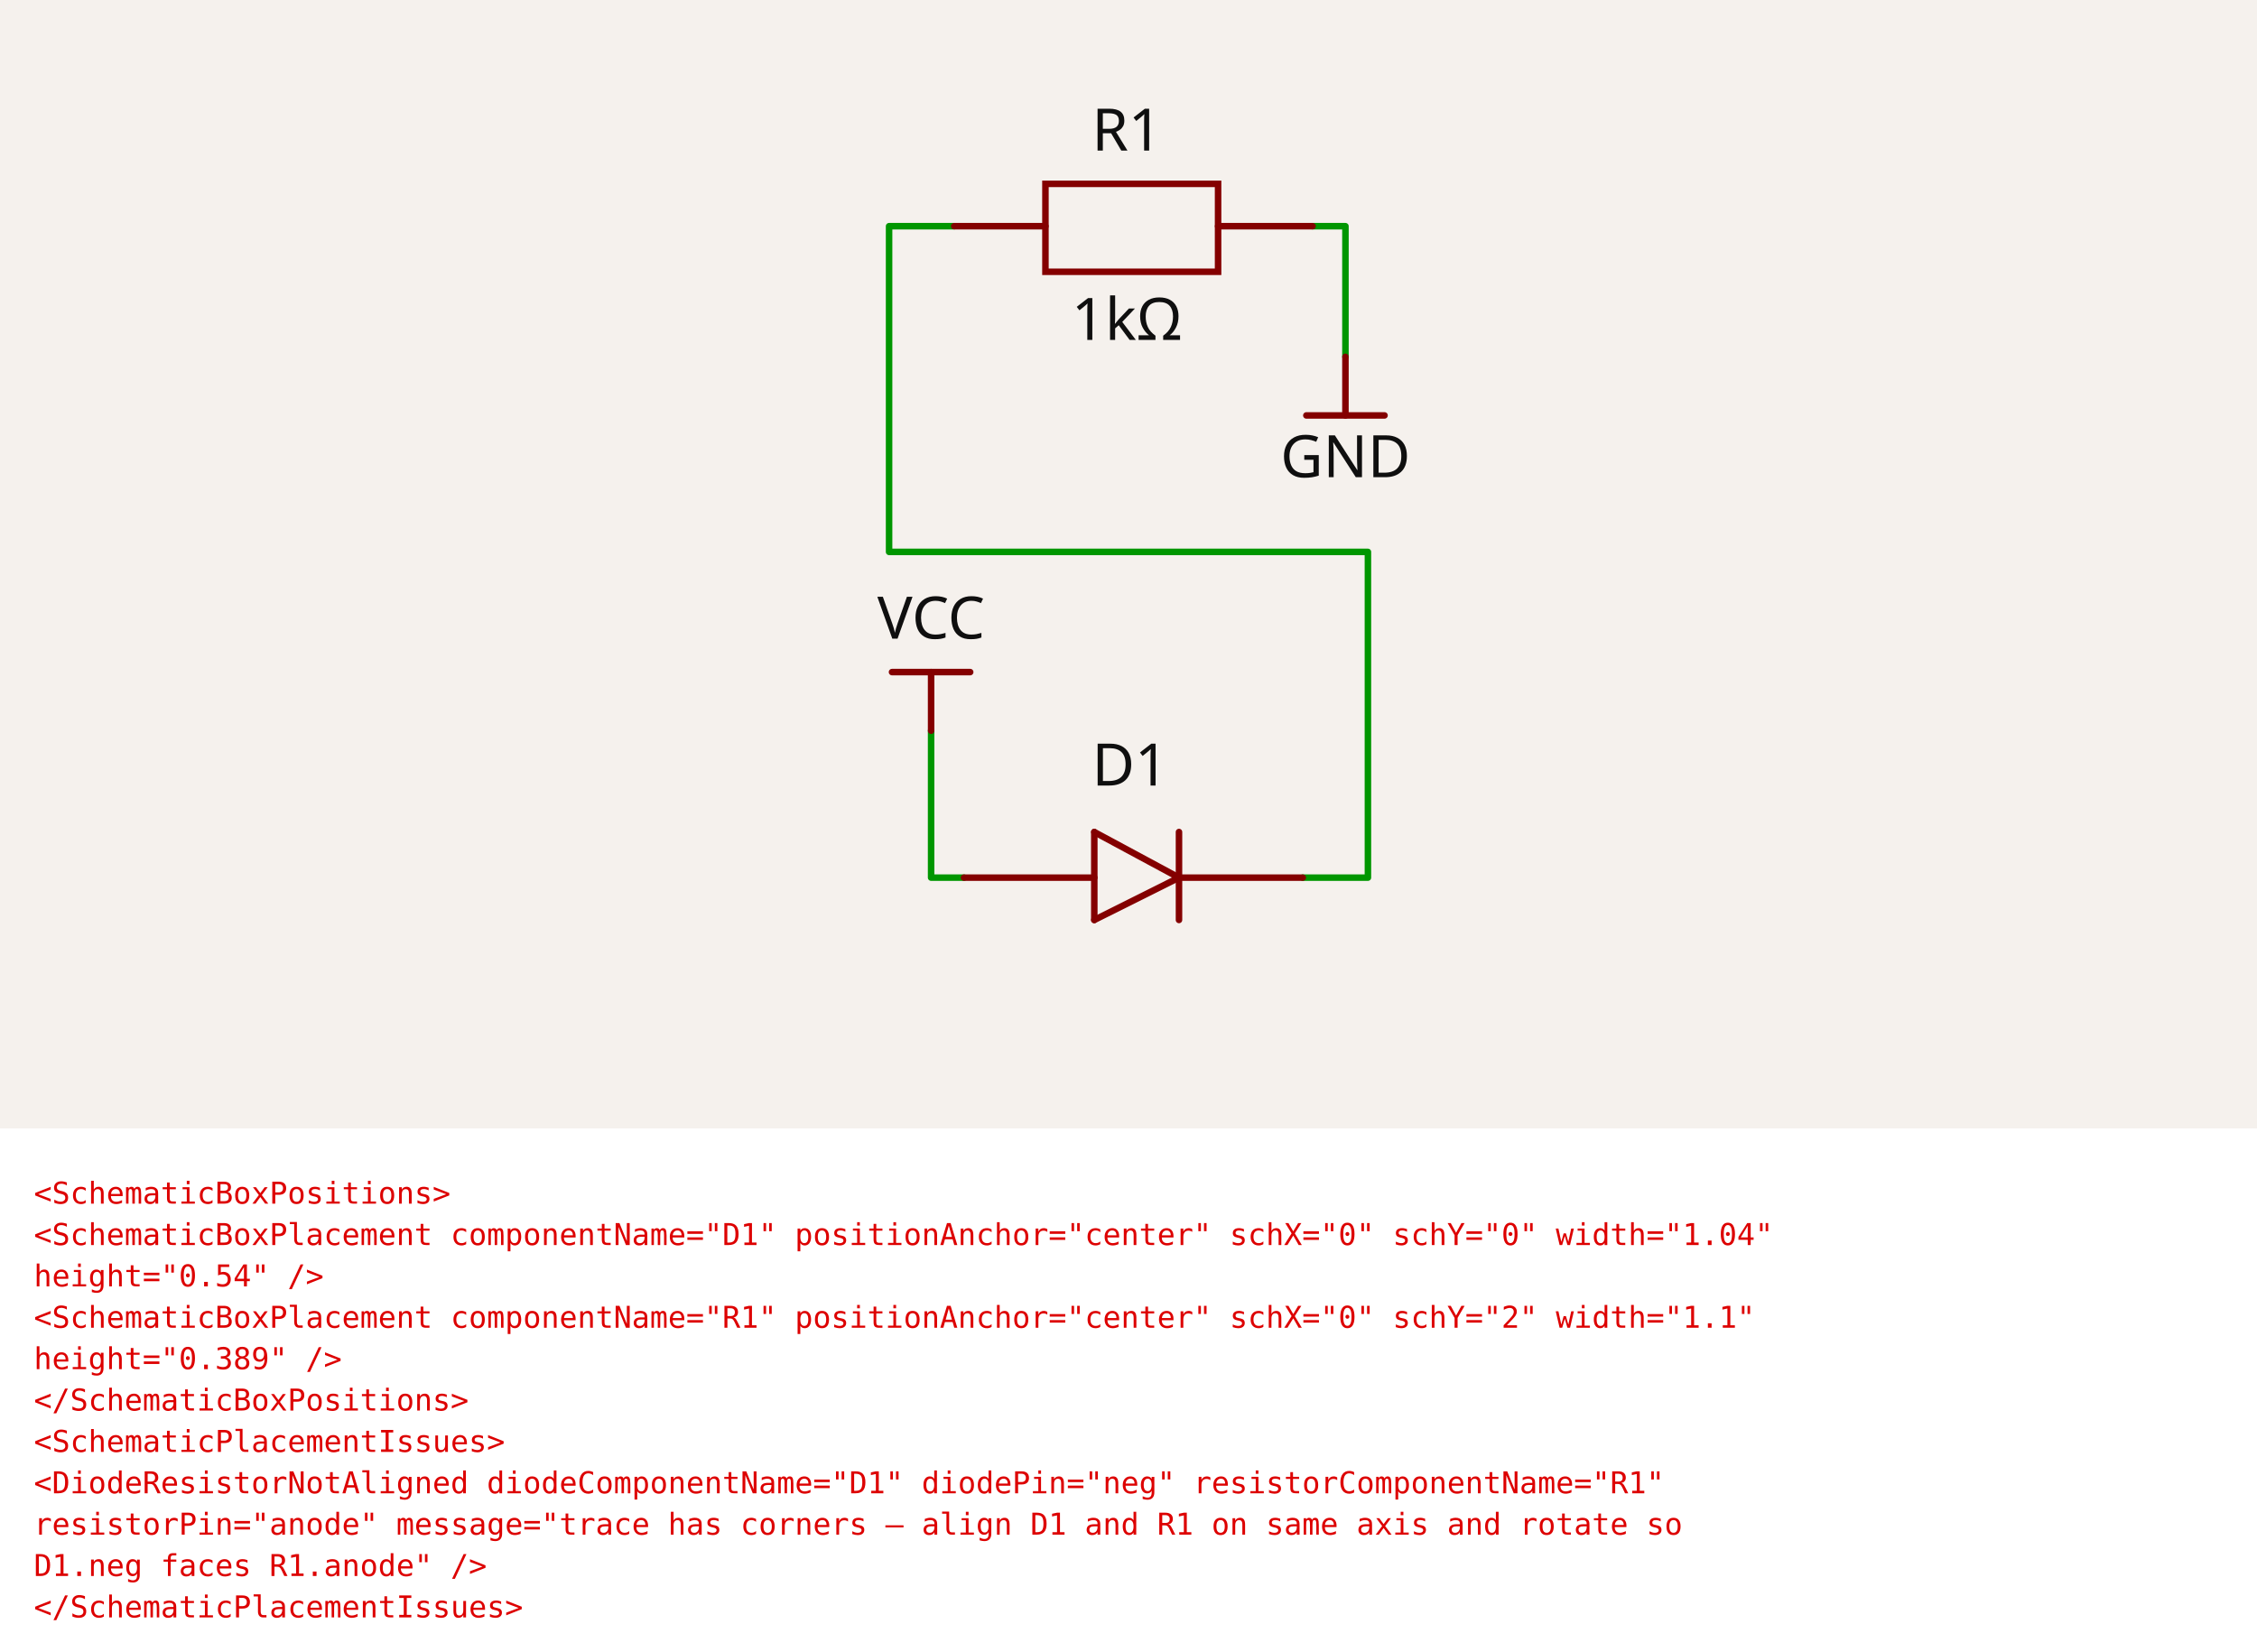
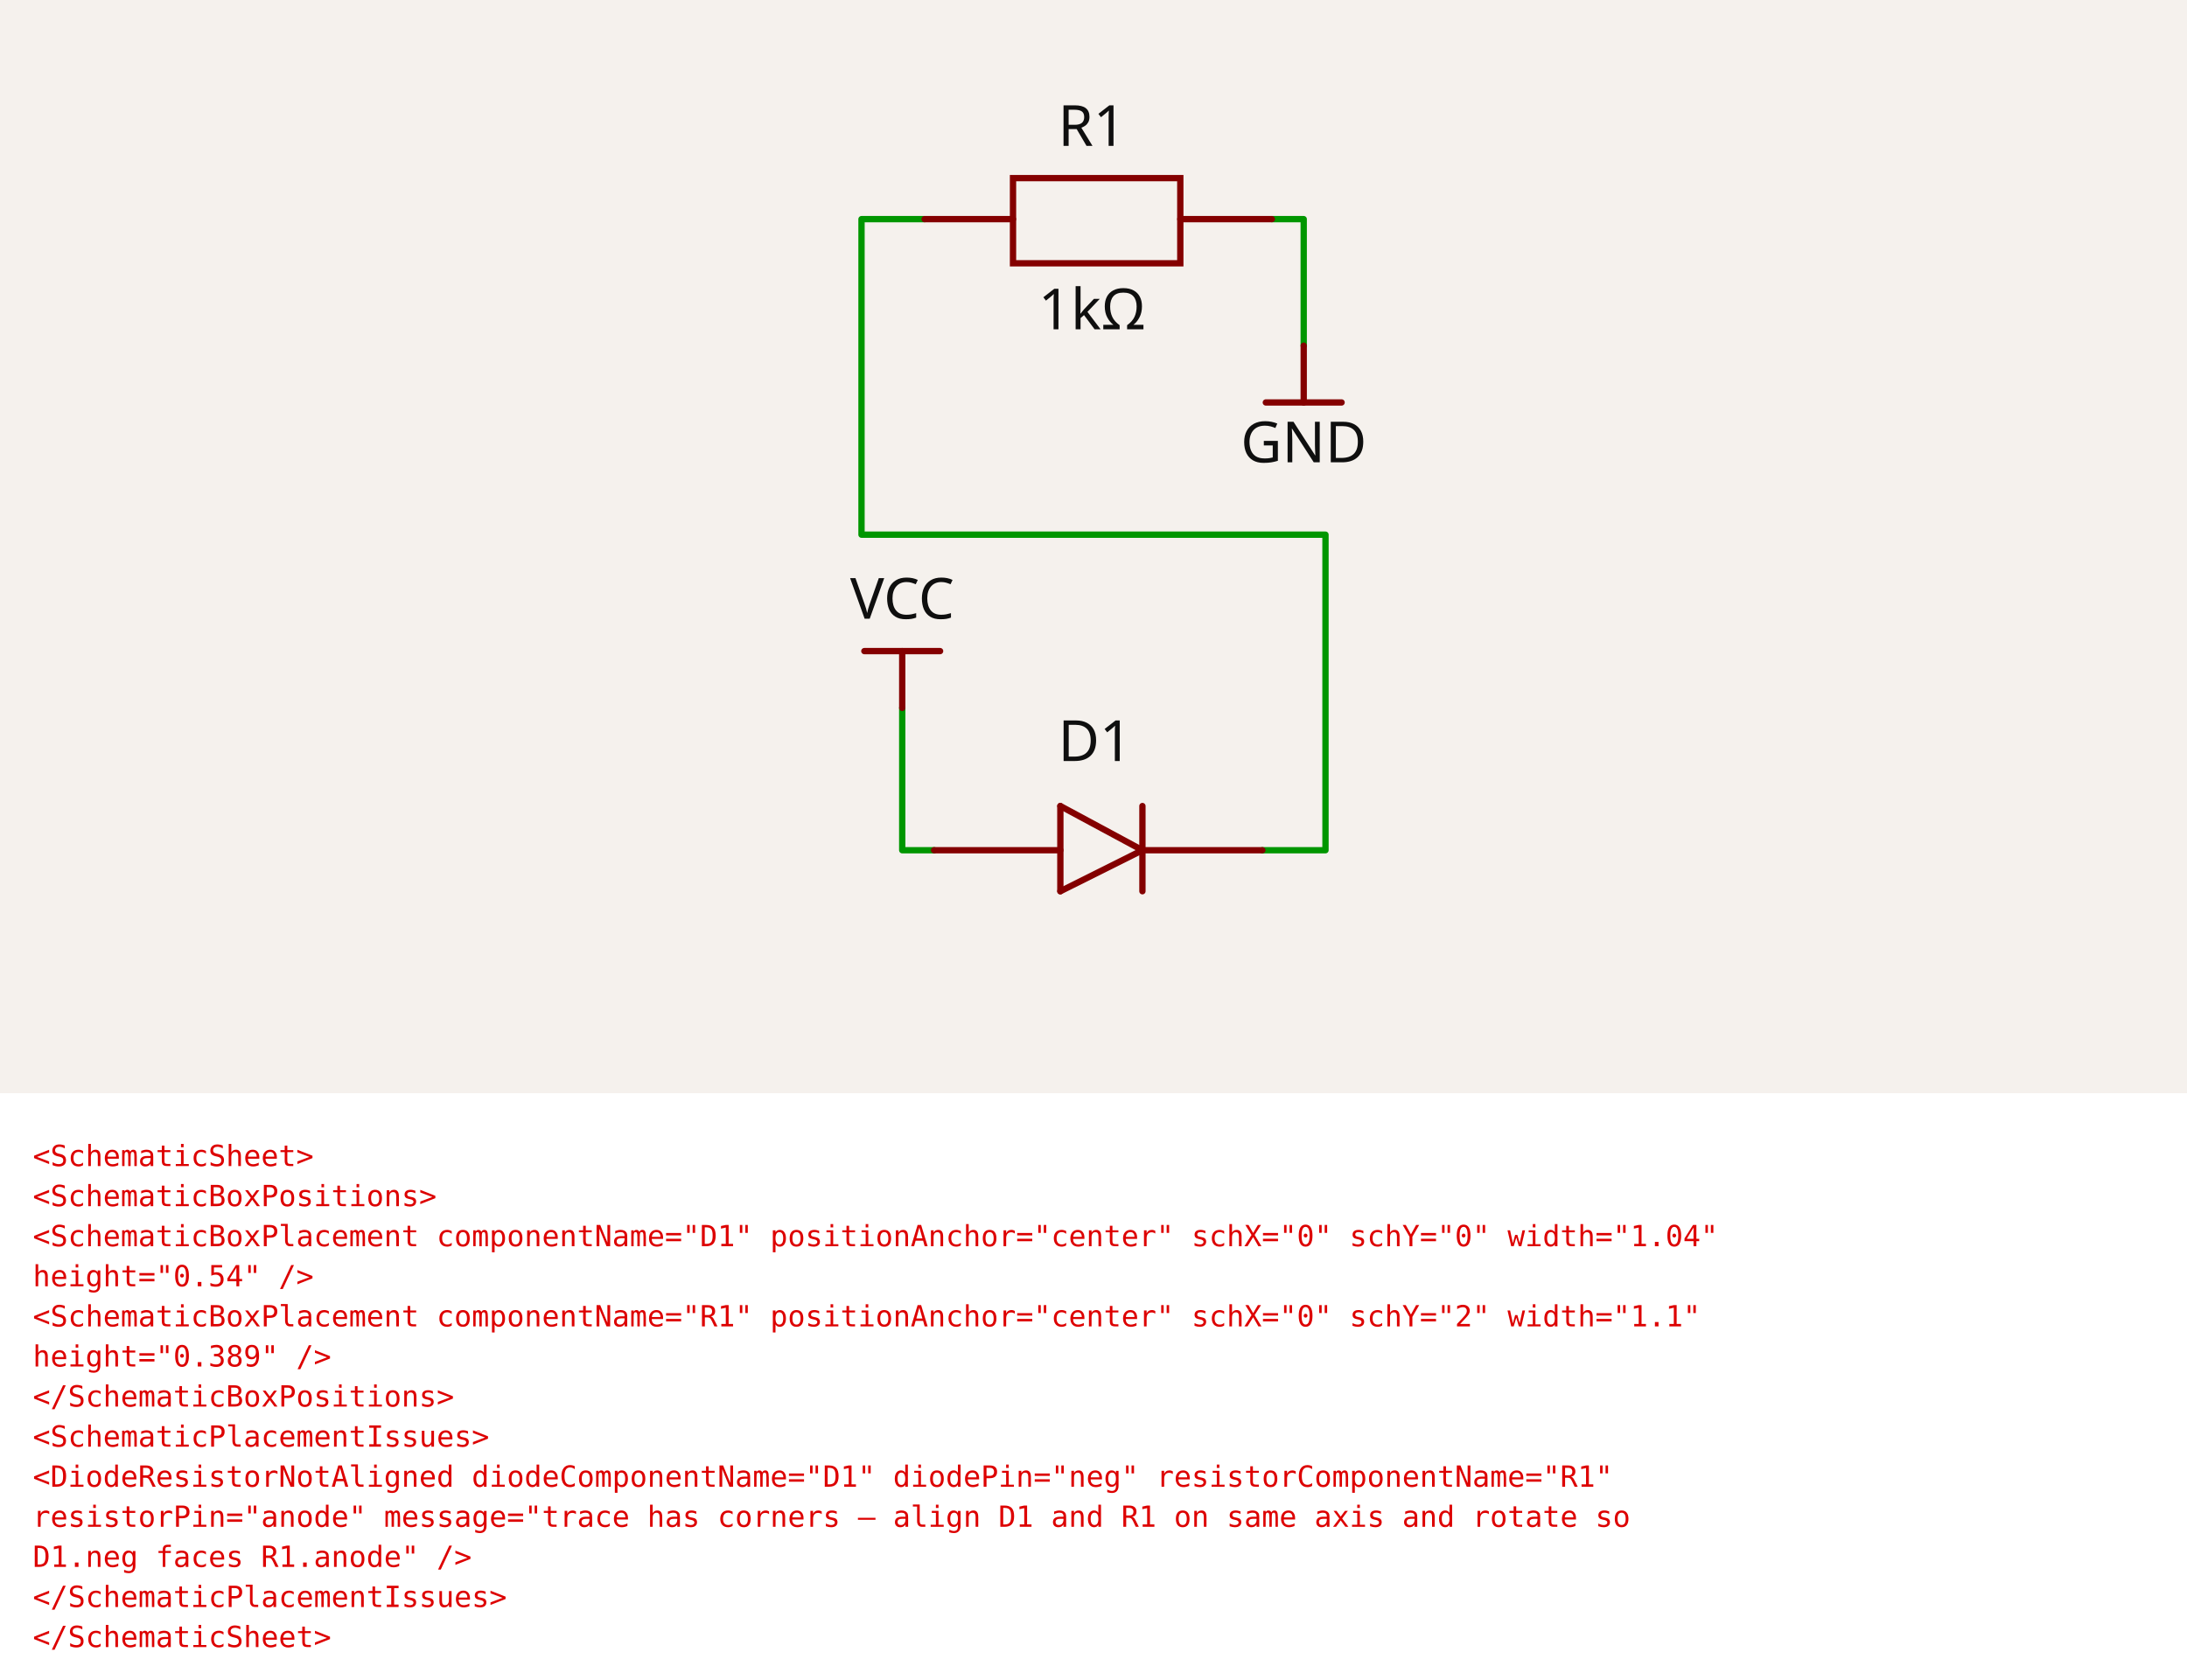
- <svg xmlns="http://www.w3.org/2000/svg" width="1200" height="878" viewBox="0 0 1200 878" role="img" aria-label="schematic analysis fixture">
+ <svg xmlns="http://www.w3.org/2000/svg" width="1200" height="922" viewBox="0 0 1200 922" role="img" aria-label="schematic analysis fixture">
  <g transform="translate(0, 0)">
    <style>
              .boundary { fill: rgb(245, 241, 237); }
              .schematic-boundary { fill: none; stroke: #fff; }
              .component { fill: none; stroke: rgb(132, 0, 0); }
              .chip { fill: rgb(255, 255, 194); stroke: rgb(132, 0, 0); }
              .component-pin { fill: none; stroke: rgb(132, 0, 0); }
              /* Basic per-trace hover fallback */
              .trace:hover {
                filter: invert(1);
              }
              .trace:hover .trace-crossing-outline {
                opacity: 0;
              }
              .trace:hover .trace-junction {
                filter: invert(1);
              }
              /* Net-hover highlighting: when a trace or its overlays are hovered,
                 invert color for all traces (base + overlays) sharing the same
                 subcircuit connectivity key. Also hide crossing outline during hover. */
              svg:has(:is(g.trace[data-subcircuit-connectivity-map-key="unnamedsubcircuitsubcircuit_source_group_0_connectivity_net0"], g.trace-overlays[data-subcircuit-connectivity-map-key="unnamedsubcircuitsubcircuit_source_group_0_connectivity_net0"]):hover) :is(g.trace[data-subcircuit-connectivity-map-key="unnamedsubcircuitsubcircuit_source_group_0_connectivity_net0"], g.trace-overlays[data-subcircuit-connectivity-map-key="unnamedsubcircuitsubcircuit_source_group_0_connectivity_net0"]) { filter: invert(1); }
svg:has(:is(g.trace[data-subcircuit-connectivity-map-key="unnamedsubcircuitsubcircuit_source_group_0_connectivity_net0"], g.trace-overlays[data-subcircuit-connectivity-map-key="unnamedsubcircuitsubcircuit_source_group_0_connectivity_net0"]):hover) g.trace-overlays[data-subcircuit-connectivity-map-key="unnamedsubcircuitsubcircuit_source_group_0_connectivity_net0"] .trace-crossing-outline { opacity: 0; }
svg:has(:is(g.trace[data-subcircuit-connectivity-map-key="unnamedsubcircuitsubcircuit_source_group_0_connectivity_net1"], g.trace-overlays[data-subcircuit-connectivity-map-key="unnamedsubcircuitsubcircuit_source_group_0_connectivity_net1"]):hover) :is(g.trace[data-subcircuit-connectivity-map-key="unnamedsubcircuitsubcircuit_source_group_0_connectivity_net1"], g.trace-overlays[data-subcircuit-connectivity-map-key="unnamedsubcircuitsubcircuit_source_group_0_connectivity_net1"]) { filter: invert(1); }
svg:has(:is(g.trace[data-subcircuit-connectivity-map-key="unnamedsubcircuitsubcircuit_source_group_0_connectivity_net1"], g.trace-overlays[data-subcircuit-connectivity-map-key="unnamedsubcircuitsubcircuit_source_group_0_connectivity_net1"]):hover) g.trace-overlays[data-subcircuit-connectivity-map-key="unnamedsubcircuitsubcircuit_source_group_0_connectivity_net1"] .trace-crossing-outline { opacity: 0; }
svg:has(:is(g.trace[data-subcircuit-connectivity-map-key="unnamedsubcircuitsubcircuit_source_group_0_connectivity_net2"], g.trace-overlays[data-subcircuit-connectivity-map-key="unnamedsubcircuitsubcircuit_source_group_0_connectivity_net2"]):hover) :is(g.trace[data-subcircuit-connectivity-map-key="unnamedsubcircuitsubcircuit_source_group_0_connectivity_net2"], g.trace-overlays[data-subcircuit-connectivity-map-key="unnamedsubcircuitsubcircuit_source_group_0_connectivity_net2"]) { filter: invert(1); }
svg:has(:is(g.trace[data-subcircuit-connectivity-map-key="unnamedsubcircuitsubcircuit_source_group_0_connectivity_net2"], g.trace-overlays[data-subcircuit-connectivity-map-key="unnamedsubcircuitsubcircuit_source_group_0_connectivity_net2"]):hover) g.trace-overlays[data-subcircuit-connectivity-map-key="unnamedsubcircuitsubcircuit_source_group_0_connectivity_net2"] .trace-crossing-outline { opacity: 0; }
              .text { font-family: sans-serif; fill: rgb(0, 150, 0); }
              .pin-number { fill: rgb(169, 0, 0); }
              .port-label { fill: rgb(0, 100, 100); }
              .component-name { fill: rgb(0, 100, 100); }
-               
+ 
            </style>
    <rect class="boundary" x="0" y="0" width="1200" height="600" />
    <g class="trace sch-trace" data-layer="base" data-circuit-json-type="schematic_trace" data-schematic-trace-id="schematic_trace_0" data-subcircuit-connectivity-map-key="unnamedsubcircuitsubcircuit_source_group_0_connectivity_net0">
      <path d="M 692.655 466.646 L 727.293 466.646 L 727.293 293.458 L 472.707 293.458 L 472.707 120.271 L 507.345 120.271" class="trace-invisible-hover-outline sch-trace-hitbox" stroke="rgb(0, 150, 0)" fill="none" stroke-width="27.71px" stroke-linecap="round" opacity="0" stroke-linejoin="round" />
      <path class="sch-trace-path" d="M 692.655 466.646 L 727.293 466.646 L 727.293 293.458 L 472.707 293.458 L 472.707 120.271 L 507.345 120.271" stroke="rgb(0, 150, 0)" fill="none" stroke-width="3.464px" stroke-linecap="round" stroke-linejoin="round" />
    </g>
    <g class="trace sch-trace" data-layer="base" data-circuit-json-type="schematic_trace" data-schematic-trace-id="schematic_trace_1" data-subcircuit-connectivity-map-key="unnamedsubcircuitsubcircuit_source_group_0_connectivity_net1">
      <path d="M 512.54 466.646 L 495.048 466.646 L 495.048 388.538" class="trace-invisible-hover-outline sch-trace-hitbox" stroke="rgb(0, 150, 0)" fill="none" stroke-width="27.71px" stroke-linecap="round" opacity="0" stroke-linejoin="round" />
      <path class="sch-trace-path" d="M 512.54 466.646 L 495.048 466.646 L 495.048 388.538" stroke="rgb(0, 150, 0)" fill="none" stroke-width="3.464px" stroke-linecap="round" stroke-linejoin="round" />
    </g>
    <g class="trace sch-trace" data-layer="base" data-circuit-json-type="schematic_trace" data-schematic-trace-id="schematic_trace_2" data-subcircuit-connectivity-map-key="unnamedsubcircuitsubcircuit_source_group_0_connectivity_net2">
      <path d="M 697.851 120.271 L 715.343 120.271 L 715.343 189.719" class="trace-invisible-hover-outline sch-trace-hitbox" stroke="rgb(0, 150, 0)" fill="none" stroke-width="27.71px" stroke-linecap="round" opacity="0" stroke-linejoin="round" />
      <path class="sch-trace-path" d="M 697.851 120.271 L 715.343 120.271 L 715.343 189.719" stroke="rgb(0, 150, 0)" fill="none" stroke-width="3.464px" stroke-linecap="round" stroke-linejoin="round" />
    </g>
    <g class="trace-overlays sch-trace-overlays" data-layer="overlay" data-circuit-json-type="schematic_trace" data-schematic-trace-id="schematic_trace_0" data-subcircuit-connectivity-map-key="unnamedsubcircuitsubcircuit_source_group_0_connectivity_net0" />
    <g class="trace-overlays sch-trace-overlays" data-layer="overlay" data-circuit-json-type="schematic_trace" data-schematic-trace-id="schematic_trace_1" data-subcircuit-connectivity-map-key="unnamedsubcircuitsubcircuit_source_group_0_connectivity_net1" />
    <g class="trace-overlays sch-trace-overlays" data-layer="overlay" data-circuit-json-type="schematic_trace" data-schematic-trace-id="schematic_trace_2" data-subcircuit-connectivity-map-key="unnamedsubcircuitsubcircuit_source_group_0_connectivity_net2" />
    <g class="sch-component" data-circuit-json-type="schematic_component" data-schematic-component-id="schematic_component_0">
      <rect class="component-overlay sch-component-overlay" x="512.54" y="442.399" width="180.115" height="46.761" fill="transparent" />
      <path class="sch-component-symbol-path" d="M 626.844 466.646 L 581.815 489.16" stroke="rgb(132, 0, 0)" fill="none" stroke-width="3.464px" stroke-linecap="round" />
      <path class="sch-component-symbol-path" d="M 581.815 442.399 L 626.844 466.646" stroke="rgb(132, 0, 0)" fill="none" stroke-width="3.464px" stroke-linecap="round" />
      <path class="sch-component-symbol-path" d="M 581.815 489.16 L 581.815 442.399" stroke="rgb(132, 0, 0)" fill="none" stroke-width="3.464px" stroke-linecap="round" />
      <path class="sch-component-symbol-path" d="M 626.844 442.399 L 626.844 489.16" stroke="rgb(132, 0, 0)" fill="none" stroke-width="3.464px" stroke-linecap="round" />
      <path class="sch-component-symbol-path" d="M 581.815 466.646 L 512.54 466.646" stroke="rgb(132, 0, 0)" fill="none" stroke-width="3.464px" stroke-linecap="round" />
      <path class="sch-component-symbol-path" d="M 692.655 466.646 L 628.576 466.646" stroke="rgb(132, 0, 0)" fill="none" stroke-width="3.464px" stroke-linecap="round" />
      <text class="sch-component-name sch-component-text" x="600.866" y="426.813" stroke="rgb(245, 241, 237)" stroke-width="3.464px" paint-order="stroke" fill="rgb(15, 15, 15)" font-family="sans-serif" text-anchor="middle" dominant-baseline="ideographic" font-size="31.174px">D1</text>
      <text class="sch-component-text" x="602.598" y="520.334" fill="rgb(15, 15, 15)" font-family="sans-serif" text-anchor="middle" dominant-baseline="hanging" font-size="31.174px" />
    </g>
    <g class="sch-component" data-circuit-json-type="schematic_component" data-schematic-component-id="schematic_component_1">
      <rect class="component-overlay sch-component-overlay" x="507.345" y="97.757" width="190.506" height="46.761" fill="transparent" />
      <path class="sch-component-symbol-path" d="M 507.345 120.271 L 555.837 120.271" stroke="rgb(132, 0, 0)" fill="none" stroke-width="3.464px" stroke-linecap="round" />
      <path class="sch-component-symbol-path" d="M 647.627 120.271 L 697.851 120.271" stroke="rgb(132, 0, 0)" fill="none" stroke-width="3.464px" stroke-linecap="round" />
      <path class="sch-component-symbol-path" d="M 602.598 97.757 L 647.627 97.757 L 647.627 144.517 L 555.837 144.517 L 555.837 97.757 L 602.598 97.757" stroke="rgb(132, 0, 0)" fill="none" stroke-width="3.464px" stroke-linecap="round" />
      <text class="sch-component-name sch-component-text" x="599.134" y="89.192" stroke="rgb(245, 241, 237)" stroke-width="3.464px" paint-order="stroke" fill="rgb(15, 15, 15)" font-family="sans-serif" text-anchor="middle" dominant-baseline="ideographic" font-size="31.174px">R1</text>
      <text class="sch-component-text" x="599.134" y="156.546" fill="rgb(15, 15, 15)" font-family="sans-serif" text-anchor="middle" dominant-baseline="hanging" font-size="31.174px">1kΩ</text>
    </g>
    <g class="schematic-port-hover sch-port-hover" data-schematic-port-id="source_port_0">
      <circle cx="512.54" cy="466.646" r="6.927" fill="red" opacity="0" />
    </g>
    <g class="schematic-port-hover sch-port-hover" data-schematic-port-id="source_port_1">
      <circle cx="692.655" cy="466.646" r="6.927" fill="red" opacity="0" />
    </g>
    <g class="schematic-port-hover sch-port-hover" data-schematic-port-id="source_port_2">
      <circle cx="507.345" cy="120.271" r="6.927" fill="red" opacity="0" />
    </g>
    <g class="schematic-port-hover sch-port-hover" data-schematic-port-id="source_port_3">
      <circle cx="697.851" cy="120.271" r="6.927" fill="red" opacity="0" />
    </g>
    <rect class="component-overlay sch-component-overlay sch-net-label-overlay" x="474.266" y="357.364" width="41.565" height="31.174" fill="transparent" />
    <path class="sch-net-label-symbol-path" d="M 515.831 357.364 L 474.266 357.364" stroke="rgb(132, 0, 0)" fill="none" stroke-width="3.464px" stroke-linecap="round" />
    <path class="sch-net-label-symbol-path" d="M 495.048 357.364 L 495.048 388.538" stroke="rgb(132, 0, 0)" fill="none" stroke-width="3.464px" stroke-linecap="round" />
    <text class="sch-net-label-symbol-text" x="495.048" y="348.705" fill="rgb(15, 15, 15)" font-family="sans-serif" text-anchor="middle" dominant-baseline="ideographic" font-size="31.174px">VCC</text>
    <rect class="component-overlay sch-component-overlay sch-net-label-overlay" x="694.56" y="189.719" width="41.565" height="31.174" fill="transparent" />
    <path class="sch-net-label-symbol-path" d="M 694.56 220.893 L 736.125 220.893" stroke="rgb(132, 0, 0)" fill="none" stroke-width="3.464px" stroke-linecap="round" />
    <path class="sch-net-label-symbol-path" d="M 715.343 220.893 L 715.343 189.719" stroke="rgb(132, 0, 0)" fill="none" stroke-width="3.464px" stroke-linecap="round" />
    <text class="sch-net-label-symbol-text" x="715.343" y="229.552" fill="rgb(15, 15, 15)" font-family="sans-serif" text-anchor="middle" dominant-baseline="hanging" font-size="31.174px">GND</text>
  </g>
  <g transform="translate(0, 600) scale(1, 1) translate(0, 0)">
    <rect width="100%" height="100%" fill="#fff" />
    <text x="18" y="40" fill="#d00" font-family="Menlo, Consolas, monospace" font-size="16">
-       <tspan x="18" dy="0">&lt;SchematicBoxPositions&gt;</tspan>
+       <tspan x="18" dy="0">&lt;SchematicSheet&gt;</tspan>
+       <tspan x="18" dy="22">&lt;SchematicBoxPositions&gt;</tspan>
      <tspan x="18" dy="22">&lt;SchematicBoxPlacement componentName="D1" positionAnchor="center" schX="0" schY="0" width="1.04"</tspan>
      <tspan x="18" dy="22">  height="0.54" /&gt;</tspan>
      <tspan x="18" dy="22">&lt;SchematicBoxPlacement componentName="R1" positionAnchor="center" schX="0" schY="2" width="1.1"</tspan>
      <tspan x="18" dy="22">  height="0.389" /&gt;</tspan>
      <tspan x="18" dy="22">&lt;/SchematicBoxPositions&gt;</tspan>
      <tspan x="18" dy="22">&lt;SchematicPlacementIssues&gt;</tspan>
      <tspan x="18" dy="22">&lt;DiodeResistorNotAligned diodeComponentName="D1" diodePin="neg" resistorComponentName="R1"</tspan>
      <tspan x="18" dy="22">  resistorPin="anode" message="trace has corners — align D1 and R1 on same axis and rotate so</tspan>
      <tspan x="18" dy="22">  D1.neg faces R1.anode" /&gt;</tspan>
      <tspan x="18" dy="22">&lt;/SchematicPlacementIssues&gt;</tspan>
+       <tspan x="18" dy="22">&lt;/SchematicSheet&gt;</tspan>
    </text>
  </g>
</svg>
